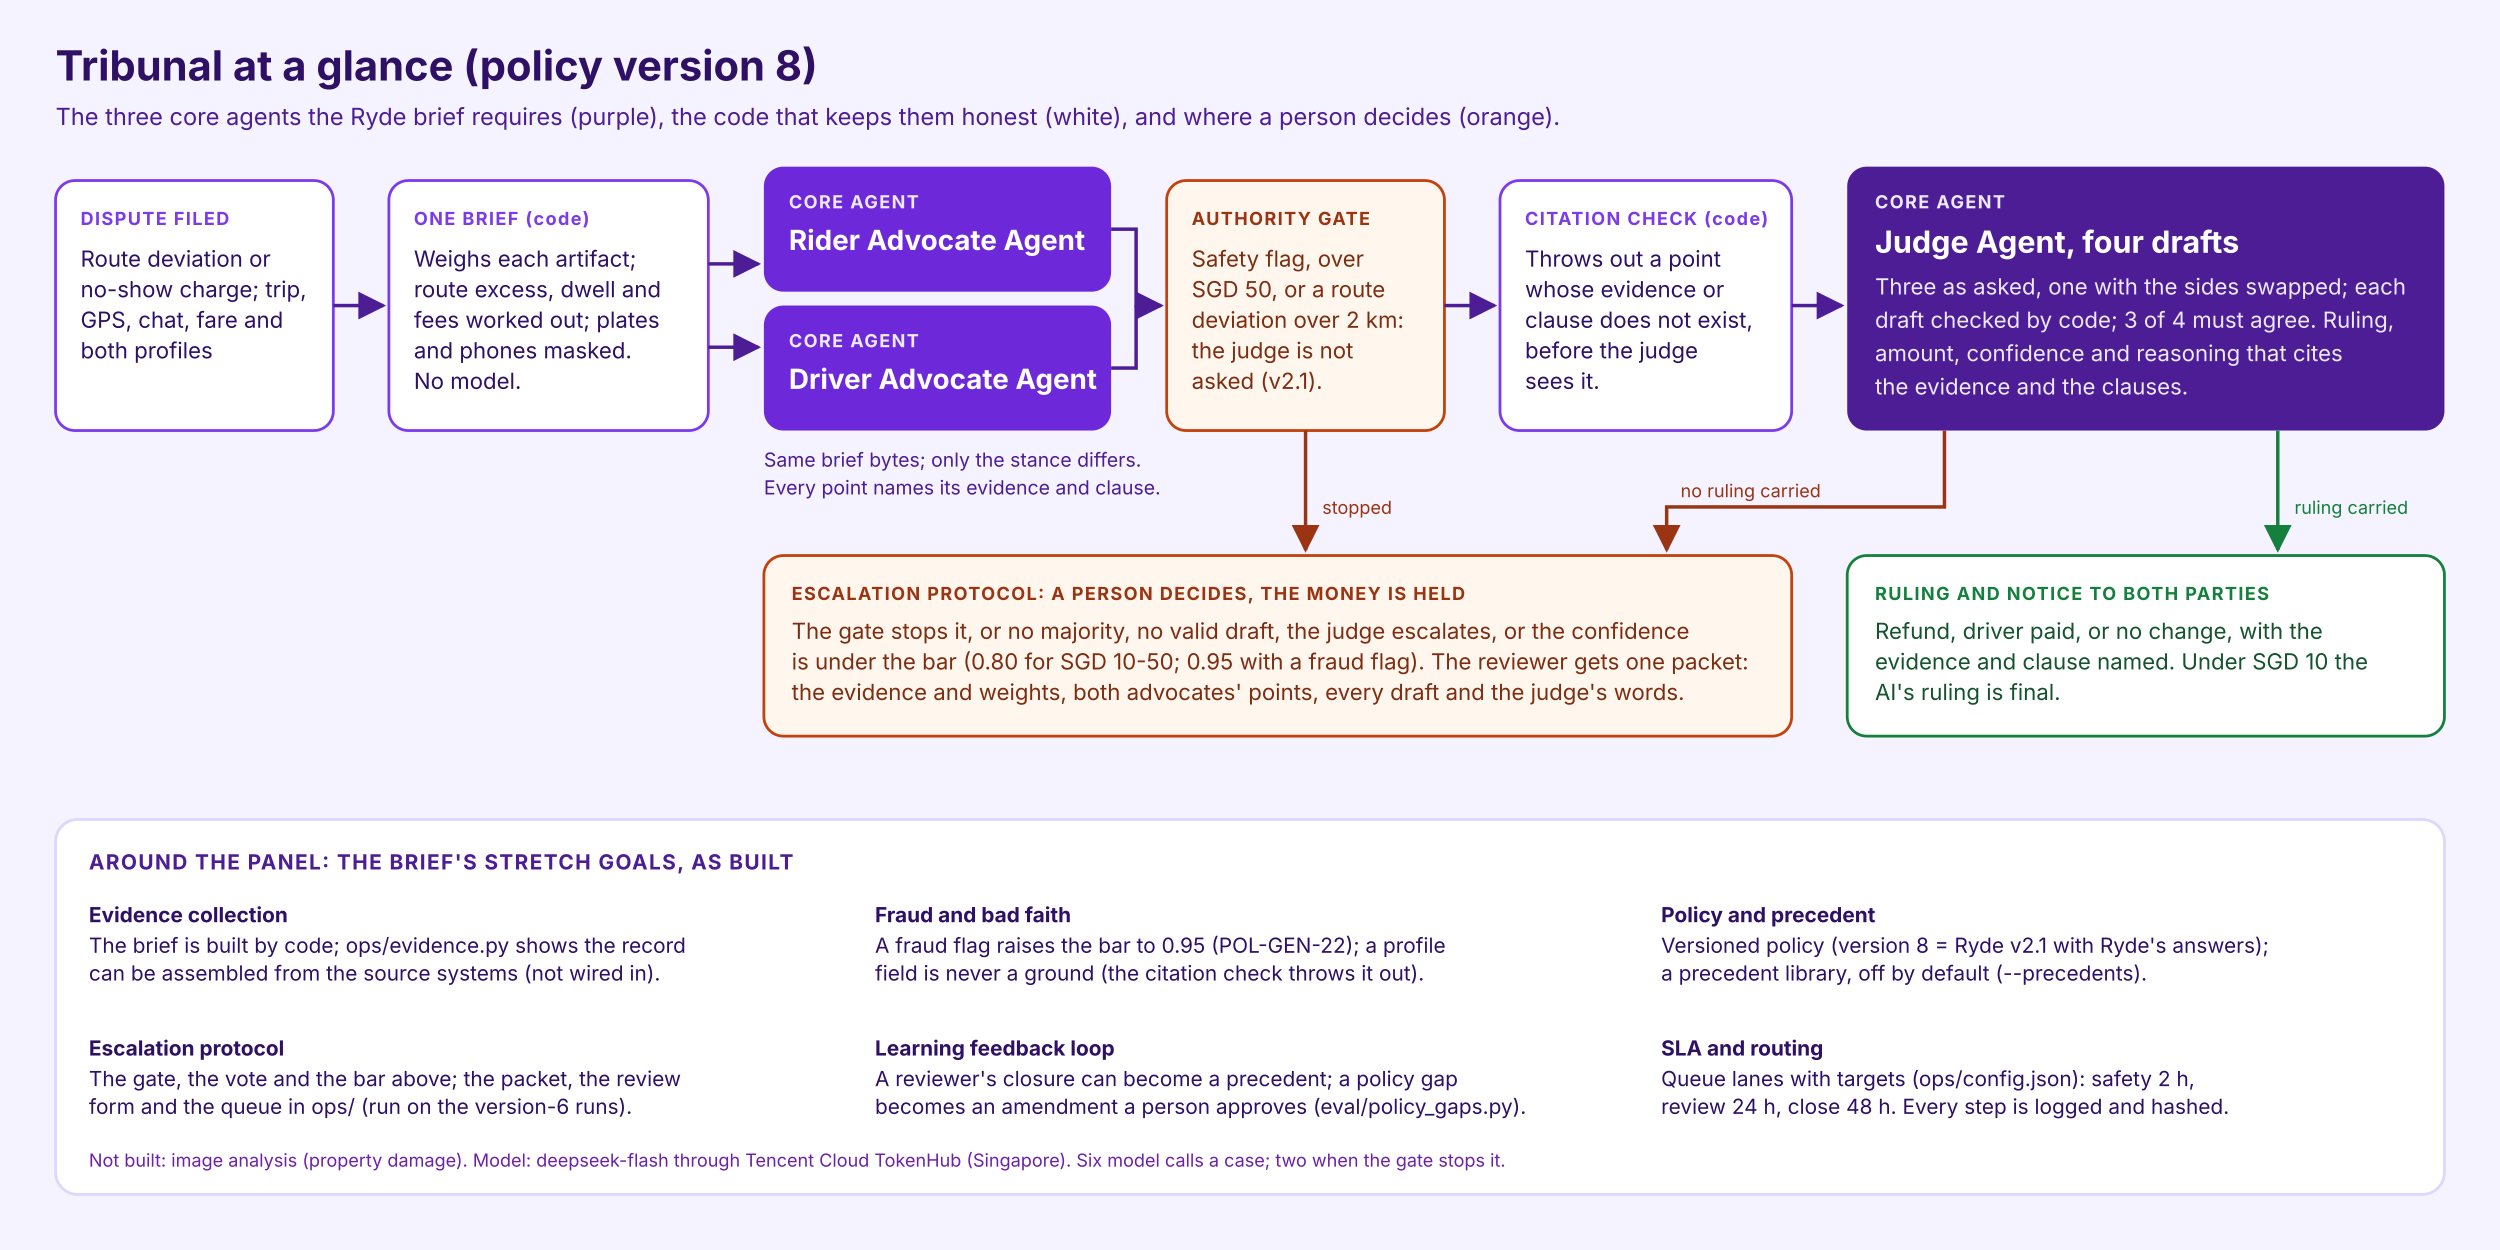
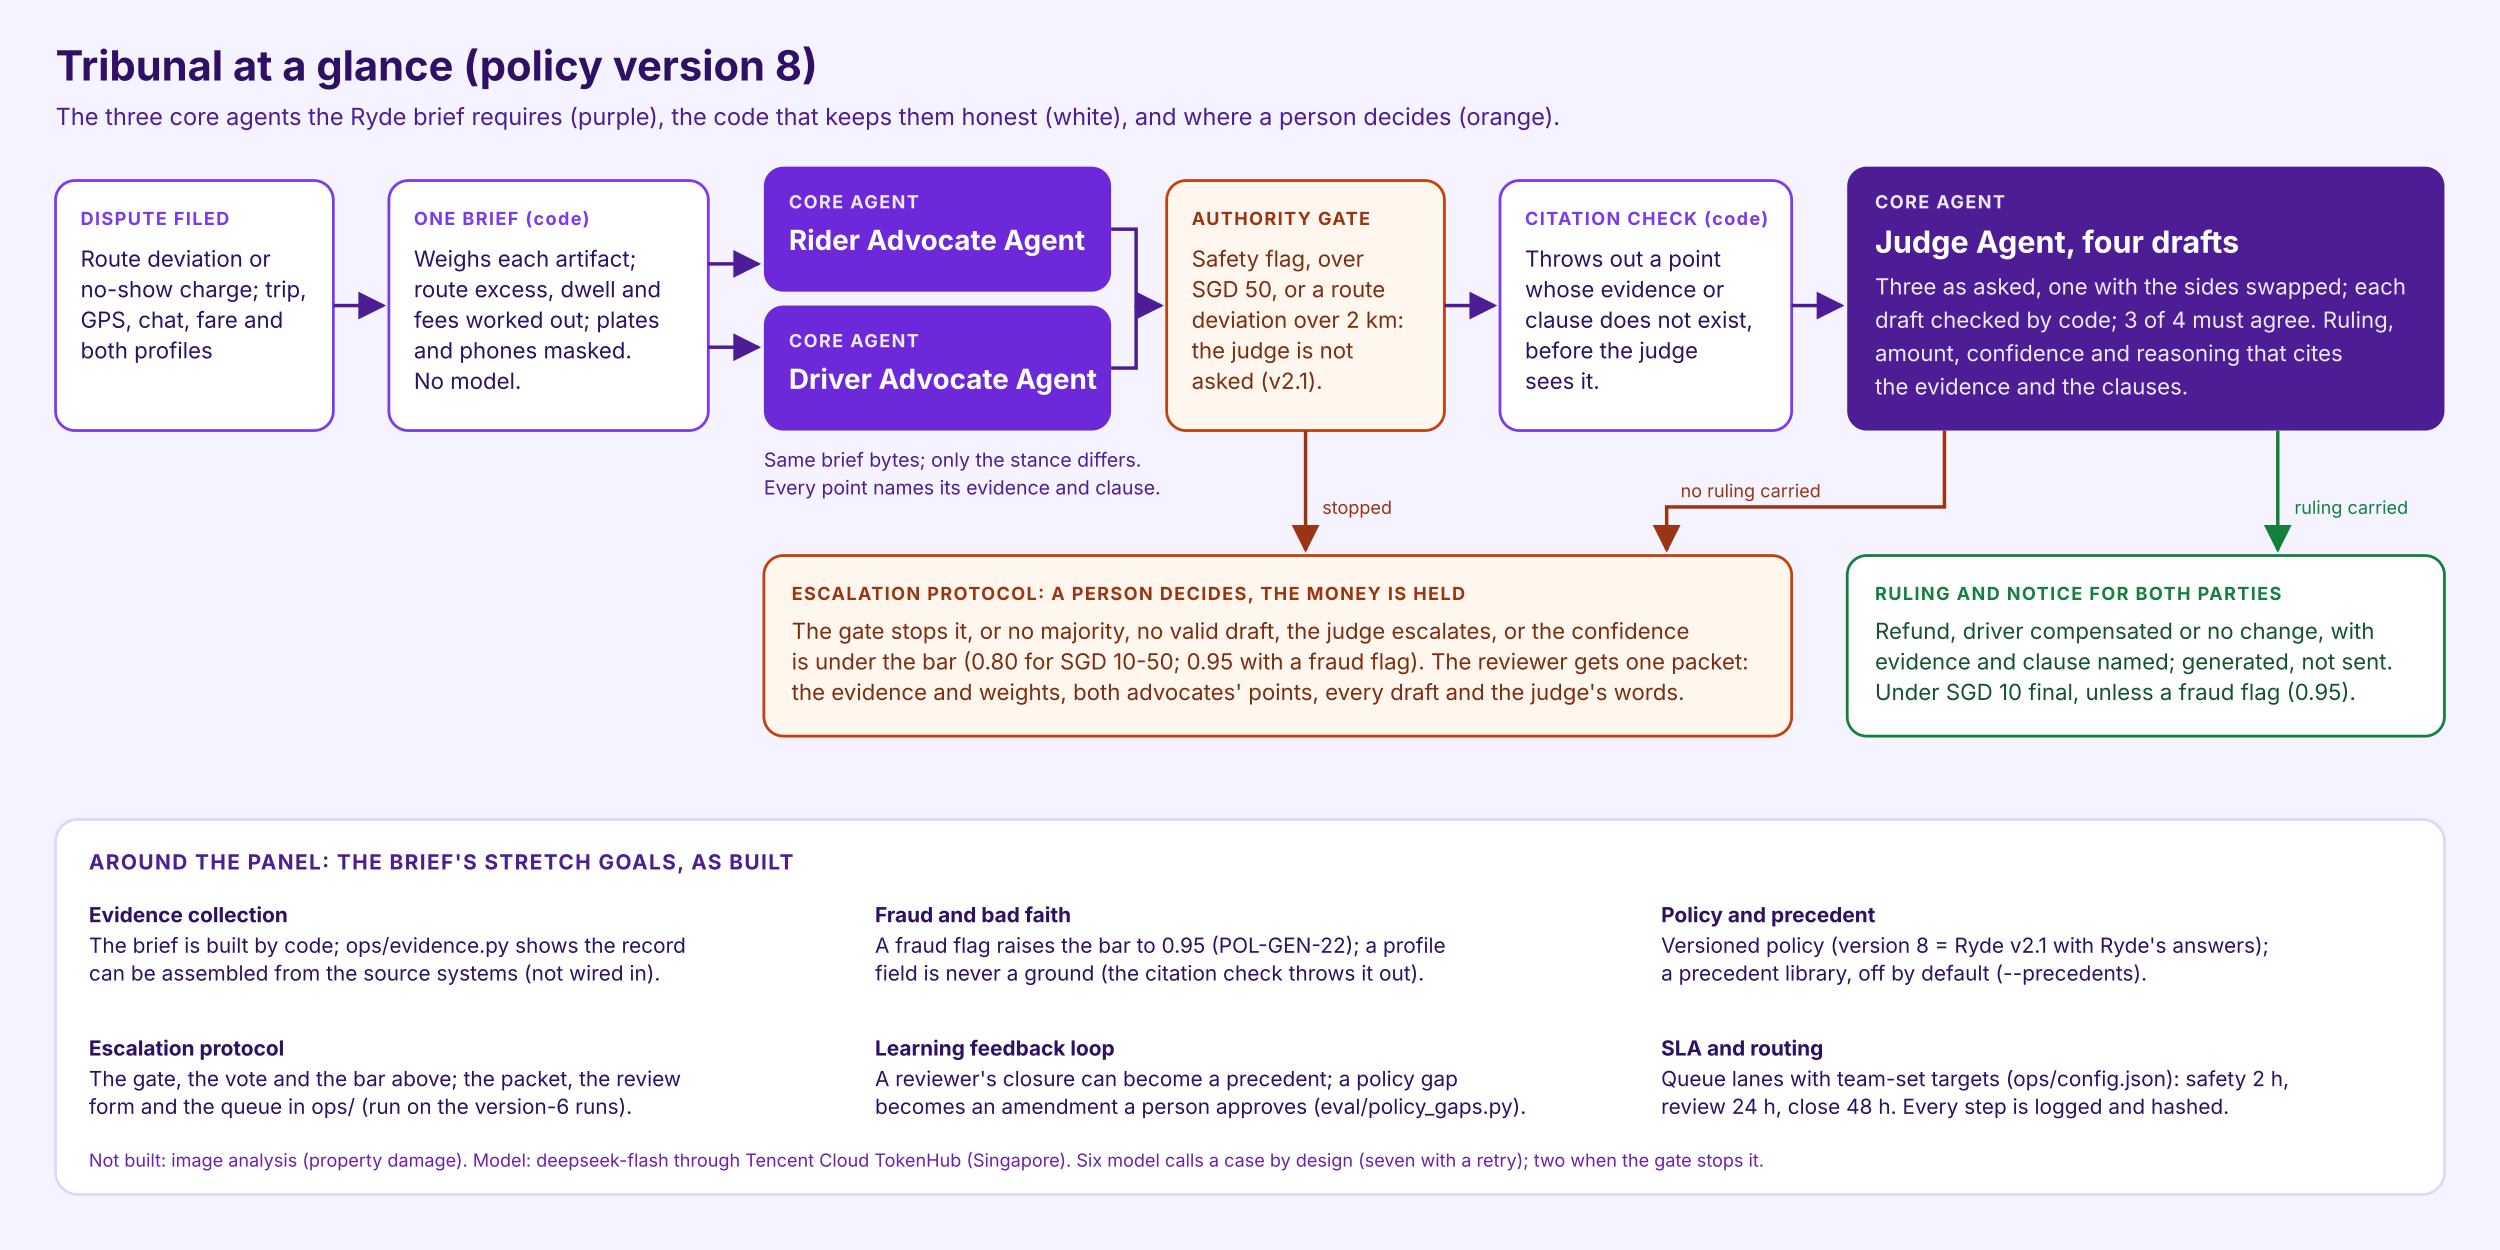
<svg xmlns="http://www.w3.org/2000/svg" viewBox="0 0 1800 900" width="1800" height="900" font-family="Inter, -apple-system, Segoe UI, Helvetica, Arial, sans-serif">
  <defs>
    <marker id="a" viewBox="0 0 10 10" refX="9" refY="5" markerWidth="8" markerHeight="8" orient="auto-start-reverse">
      <path d="M0 0 L10 5 L0 10 z" fill="#4C1D95" />
    </marker>
    <marker id="g" viewBox="0 0 10 10" refX="9" refY="5" markerWidth="8" markerHeight="8" orient="auto-start-reverse">
      <path d="M0 0 L10 5 L0 10 z" fill="#9A3412" />
    </marker>
    <marker id="k" viewBox="0 0 10 10" refX="9" refY="5" markerWidth="8" markerHeight="8" orient="auto-start-reverse">
      <path d="M0 0 L10 5 L0 10 z" fill="#15803D" />
    </marker>
  </defs>
  <rect width="1800" height="900" fill="#F5F3FF" />
  <text x="40" y="58" font-size="30" font-weight="700" fill="#2E1065">Tribunal at a glance (policy version 8)</text>
  <text x="40" y="90" font-size="17" fill="#4C1D95">The three core agents the Ryde brief requires (purple), the code that keeps them honest (white), and where a person decides (orange).</text>
  <rect x="40" y="130" width="200" height="180" rx="14" fill="#fff" stroke="#7C3AED" stroke-width="2" />
  <text x="58" y="162" font-size="13" fill="#7C3AED" font-weight="700" letter-spacing="1">DISPUTE FILED</text>
  <g font-size="16" fill="#2E1065">
    <text x="58" y="192">Route deviation or</text>
    <text x="58" y="214">no-show charge; trip,</text>
    <text x="58" y="236">GPS, chat, fare and</text>
    <text x="58" y="258">both profiles</text>
  </g>
  <rect x="280" y="130" width="230" height="180" rx="14" fill="#fff" stroke="#7C3AED" stroke-width="2" />
  <text x="298" y="162" font-size="13" fill="#7C3AED" font-weight="700" letter-spacing="1">ONE BRIEF (code)</text>
  <g font-size="16" fill="#2E1065">
    <text x="298" y="192">Weighs each artifact;</text>
    <text x="298" y="214">route excess, dwell and</text>
    <text x="298" y="236">fees worked out; plates</text>
    <text x="298" y="258">and phones masked.</text>
    <text x="298" y="280">No model.</text>
  </g>
  <rect x="550" y="120" width="250" height="90" rx="14" fill="#6D28D9" />
  <text x="568" y="150" font-size="13" fill="#EDE9FE" font-weight="700" letter-spacing="1">CORE AGENT</text>
  <text x="568" y="180" font-size="20" fill="#fff" font-weight="700">Rider Advocate Agent</text>
  <rect x="550" y="220" width="250" height="90" rx="14" fill="#6D28D9" />
  <text x="568" y="250" font-size="13" fill="#EDE9FE" font-weight="700" letter-spacing="1">CORE AGENT</text>
  <text x="568" y="280" font-size="20" fill="#fff" font-weight="700">Driver Advocate Agent</text>
  <rect x="840" y="130" width="200" height="180" rx="14" fill="#FFF7ED" stroke="#C2410C" stroke-width="2" />
  <text x="858" y="162" font-size="13" fill="#9A3412" font-weight="700" letter-spacing="1">AUTHORITY GATE</text>
  <g font-size="16" fill="#7C2D12">
    <text x="858" y="192">Safety flag, over</text>
    <text x="858" y="214">SGD 50, or a route</text>
    <text x="858" y="236">deviation over 2 km:</text>
    <text x="858" y="258">the judge is not</text>
    <text x="858" y="280">asked (v2.1).</text>
  </g>
  <rect x="1080" y="130" width="210" height="180" rx="14" fill="#fff" stroke="#7C3AED" stroke-width="2" />
  <text x="1098" y="162" font-size="13" fill="#7C3AED" font-weight="700" letter-spacing="1">CITATION CHECK (code)</text>
  <g font-size="16" fill="#2E1065">
    <text x="1098" y="192">Throws out a point</text>
    <text x="1098" y="214">whose evidence or</text>
    <text x="1098" y="236">clause does not exist,</text>
    <text x="1098" y="258">before the judge</text>
    <text x="1098" y="280">sees it.</text>
  </g>
  <rect x="1330" y="120" width="430" height="190" rx="14" fill="#4C1D95" />
  <text x="1350" y="150" font-size="13" fill="#EDE9FE" font-weight="700" letter-spacing="1">CORE AGENT</text>
  <text x="1350" y="182" font-size="22" fill="#fff" font-weight="700">Judge Agent, four drafts</text>
  <g font-size="16" fill="#EDE9FE">
    <text x="1350" y="212">Three as asked, one with the sides swapped; each</text>
    <text x="1350" y="236">draft checked by code; 3 of 4 must agree. Ruling,</text>
    <text x="1350" y="260">amount, confidence and reasoning that cites</text>
    <text x="1350" y="284">the evidence and the clauses.</text>
  </g>
  <text x="550" y="336" font-size="14" fill="#4C1D95">Same brief bytes; only the stance differs.</text>
  <text x="550" y="356" font-size="14" fill="#4C1D95">Every point names its evidence and clause.</text>
  <rect x="550" y="400" width="740" height="130" rx="14" fill="#FFF7ED" stroke="#C2410C" stroke-width="2" />
  <text x="570" y="432" font-size="13" fill="#9A3412" font-weight="700" letter-spacing="1">ESCALATION PROTOCOL: A PERSON DECIDES, THE MONEY IS HELD</text>
  <g font-size="16" fill="#7C2D12">
    <text x="570" y="460">The gate stops it, or no majority, no valid draft, the judge escalates, or the confidence</text>
    <text x="570" y="482">is under the bar (0.80 for SGD 10-50; 0.95 with a fraud flag). The reviewer gets one packet:</text>
    <text x="570" y="504">the evidence and weights, both advocates' points, every draft and the judge's words.</text>
  </g>
  <rect x="1330" y="400" width="430" height="130" rx="14" fill="#fff" stroke="#15803D" stroke-width="2" />
-   <text x="1350" y="432" font-size="13" fill="#15803D" font-weight="700" letter-spacing="1">RULING AND NOTICE TO BOTH PARTIES</text>
+   <text x="1350" y="432" font-size="13" fill="#15803D" font-weight="700" letter-spacing="1">RULING AND NOTICE FOR BOTH PARTIES</text>
  <g font-size="16" fill="#14532D">
-     <text x="1350" y="460">Refund, driver paid, or no change, with the</text>
-     <text x="1350" y="482">evidence and clause named. Under SGD 10 the</text>
-     <text x="1350" y="504">AI's ruling is final.</text>
+     <text x="1350" y="460">Refund, driver compensated or no change, with</text>
+     <text x="1350" y="482">evidence and clause named; generated, not sent.</text>
+     <text x="1350" y="504">Under SGD 10 final, unless a fraud flag (0.95).</text>
  </g>
  <g stroke-width="2.5" fill="none">
    <path d="M240 220 H276" stroke="#4C1D95" marker-end="url(#a)" />
    <path d="M510 190 H546" stroke="#4C1D95" marker-end="url(#a)" />
    <path d="M510 250 H546" stroke="#4C1D95" marker-end="url(#a)" />
    <path d="M800 165 H818 V220 H836" stroke="#4C1D95" marker-end="url(#a)" />
    <path d="M800 265 H818 V220" stroke="#4C1D95" />
    <path d="M1040 220 H1076" stroke="#4C1D95" marker-end="url(#a)" />
    <path d="M1290 220 H1326" stroke="#4C1D95" marker-end="url(#a)" />
    <path d="M940 310 V396" stroke="#9A3412" marker-end="url(#g)" />
    <path d="M1400 310 V365 H1200 V396" stroke="#9A3412" marker-end="url(#g)" />
    <path d="M1640 310 V396" stroke="#15803D" marker-end="url(#k)" />
  </g>
  <text x="952" y="370" font-size="13" fill="#9A3412">stopped</text>
  <text x="1210" y="358" font-size="13" fill="#9A3412">no ruling carried</text>
  <text x="1652" y="370" font-size="13" fill="#15803D">ruling carried</text>
  <rect x="40" y="590" width="1720" height="270" rx="16" fill="#fff" stroke="#DDD6FE" stroke-width="2" />
  <text x="64" y="626" font-size="15" fill="#4C1D95" font-weight="700" letter-spacing="1">AROUND THE PANEL: THE BRIEF'S STRETCH GOALS, AS BUILT</text>
  <g font-size="15" fill="#2E1065">
    <text x="64" y="664" font-weight="700">Evidence collection</text>
    <text x="64" y="686">The brief is built by code; ops/evidence.py shows the record</text>
    <text x="64" y="706">can be assembled from the source systems (not wired in).</text>
    <text x="630" y="664" font-weight="700">Fraud and bad faith</text>
    <text x="630" y="686">A fraud flag raises the bar to 0.95 (POL-GEN-22); a profile</text>
    <text x="630" y="706">field is never a ground (the citation check throws it out).</text>
    <text x="1196" y="664" font-weight="700">Policy and precedent</text>
    <text x="1196" y="686">Versioned policy (version 8 = Ryde v2.1 with Ryde's answers);</text>
    <text x="1196" y="706">a precedent library, off by default (--precedents).</text>
    <text x="64" y="760" font-weight="700">Escalation protocol</text>
    <text x="64" y="782">The gate, the vote and the bar above; the packet, the review</text>
    <text x="64" y="802">form and the queue in ops/ (run on the version-6 runs).</text>
    <text x="630" y="760" font-weight="700">Learning feedback loop</text>
    <text x="630" y="782">A reviewer's closure can become a precedent; a policy gap</text>
    <text x="630" y="802">becomes an amendment a person approves (eval/policy_gaps.py).</text>
    <text x="1196" y="760" font-weight="700">SLA and routing</text>
-     <text x="1196" y="782">Queue lanes with targets (ops/config.json): safety 2 h,</text>
+     <text x="1196" y="782">Queue lanes with team-set targets (ops/config.json): safety 2 h,</text>
    <text x="1196" y="802">review 24 h, close 48 h. Every step is logged and hashed.</text>
  </g>
-   <text x="64" y="840" font-size="13" fill="#6B21A8">Not built: image analysis (property damage). Model: deepseek-flash through Tencent Cloud TokenHub (Singapore). Six model calls a case; two when the gate stops it.</text>
+   <text x="64" y="840" font-size="13" fill="#6B21A8">Not built: image analysis (property damage). Model: deepseek-flash through Tencent Cloud TokenHub (Singapore). Six model calls a case by design (seven with a retry); two when the gate stops it.</text>
</svg>
